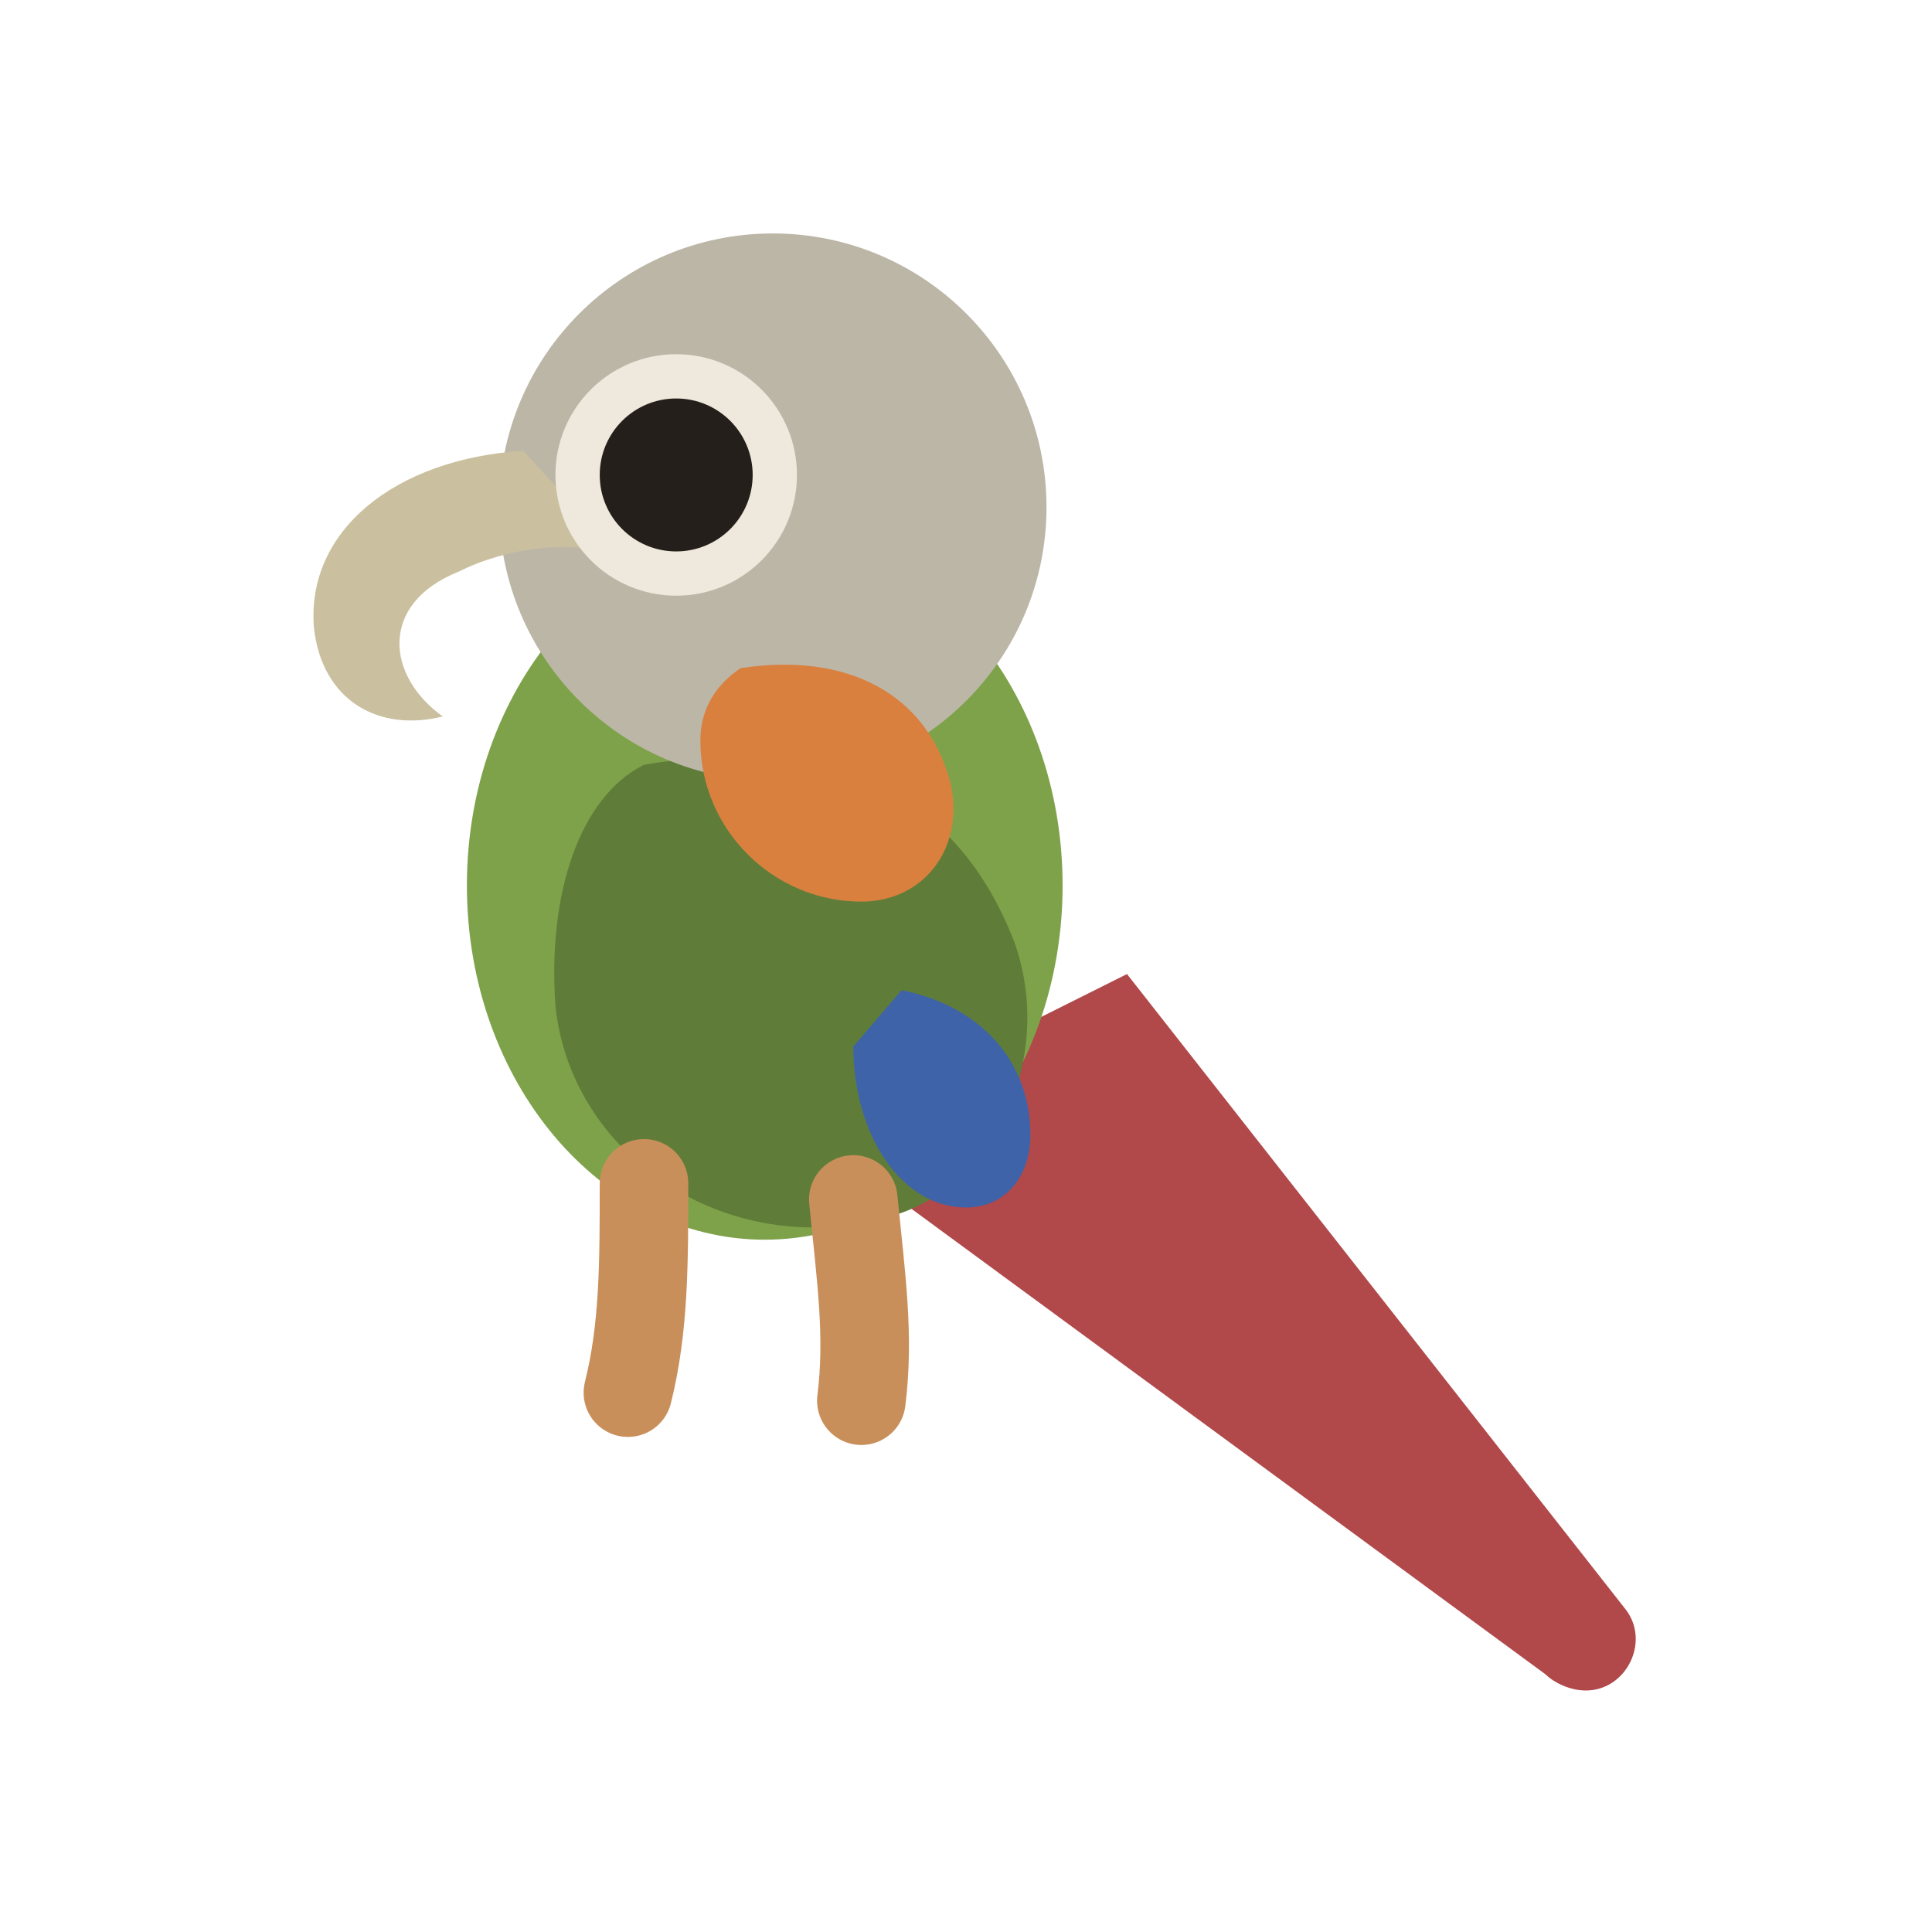
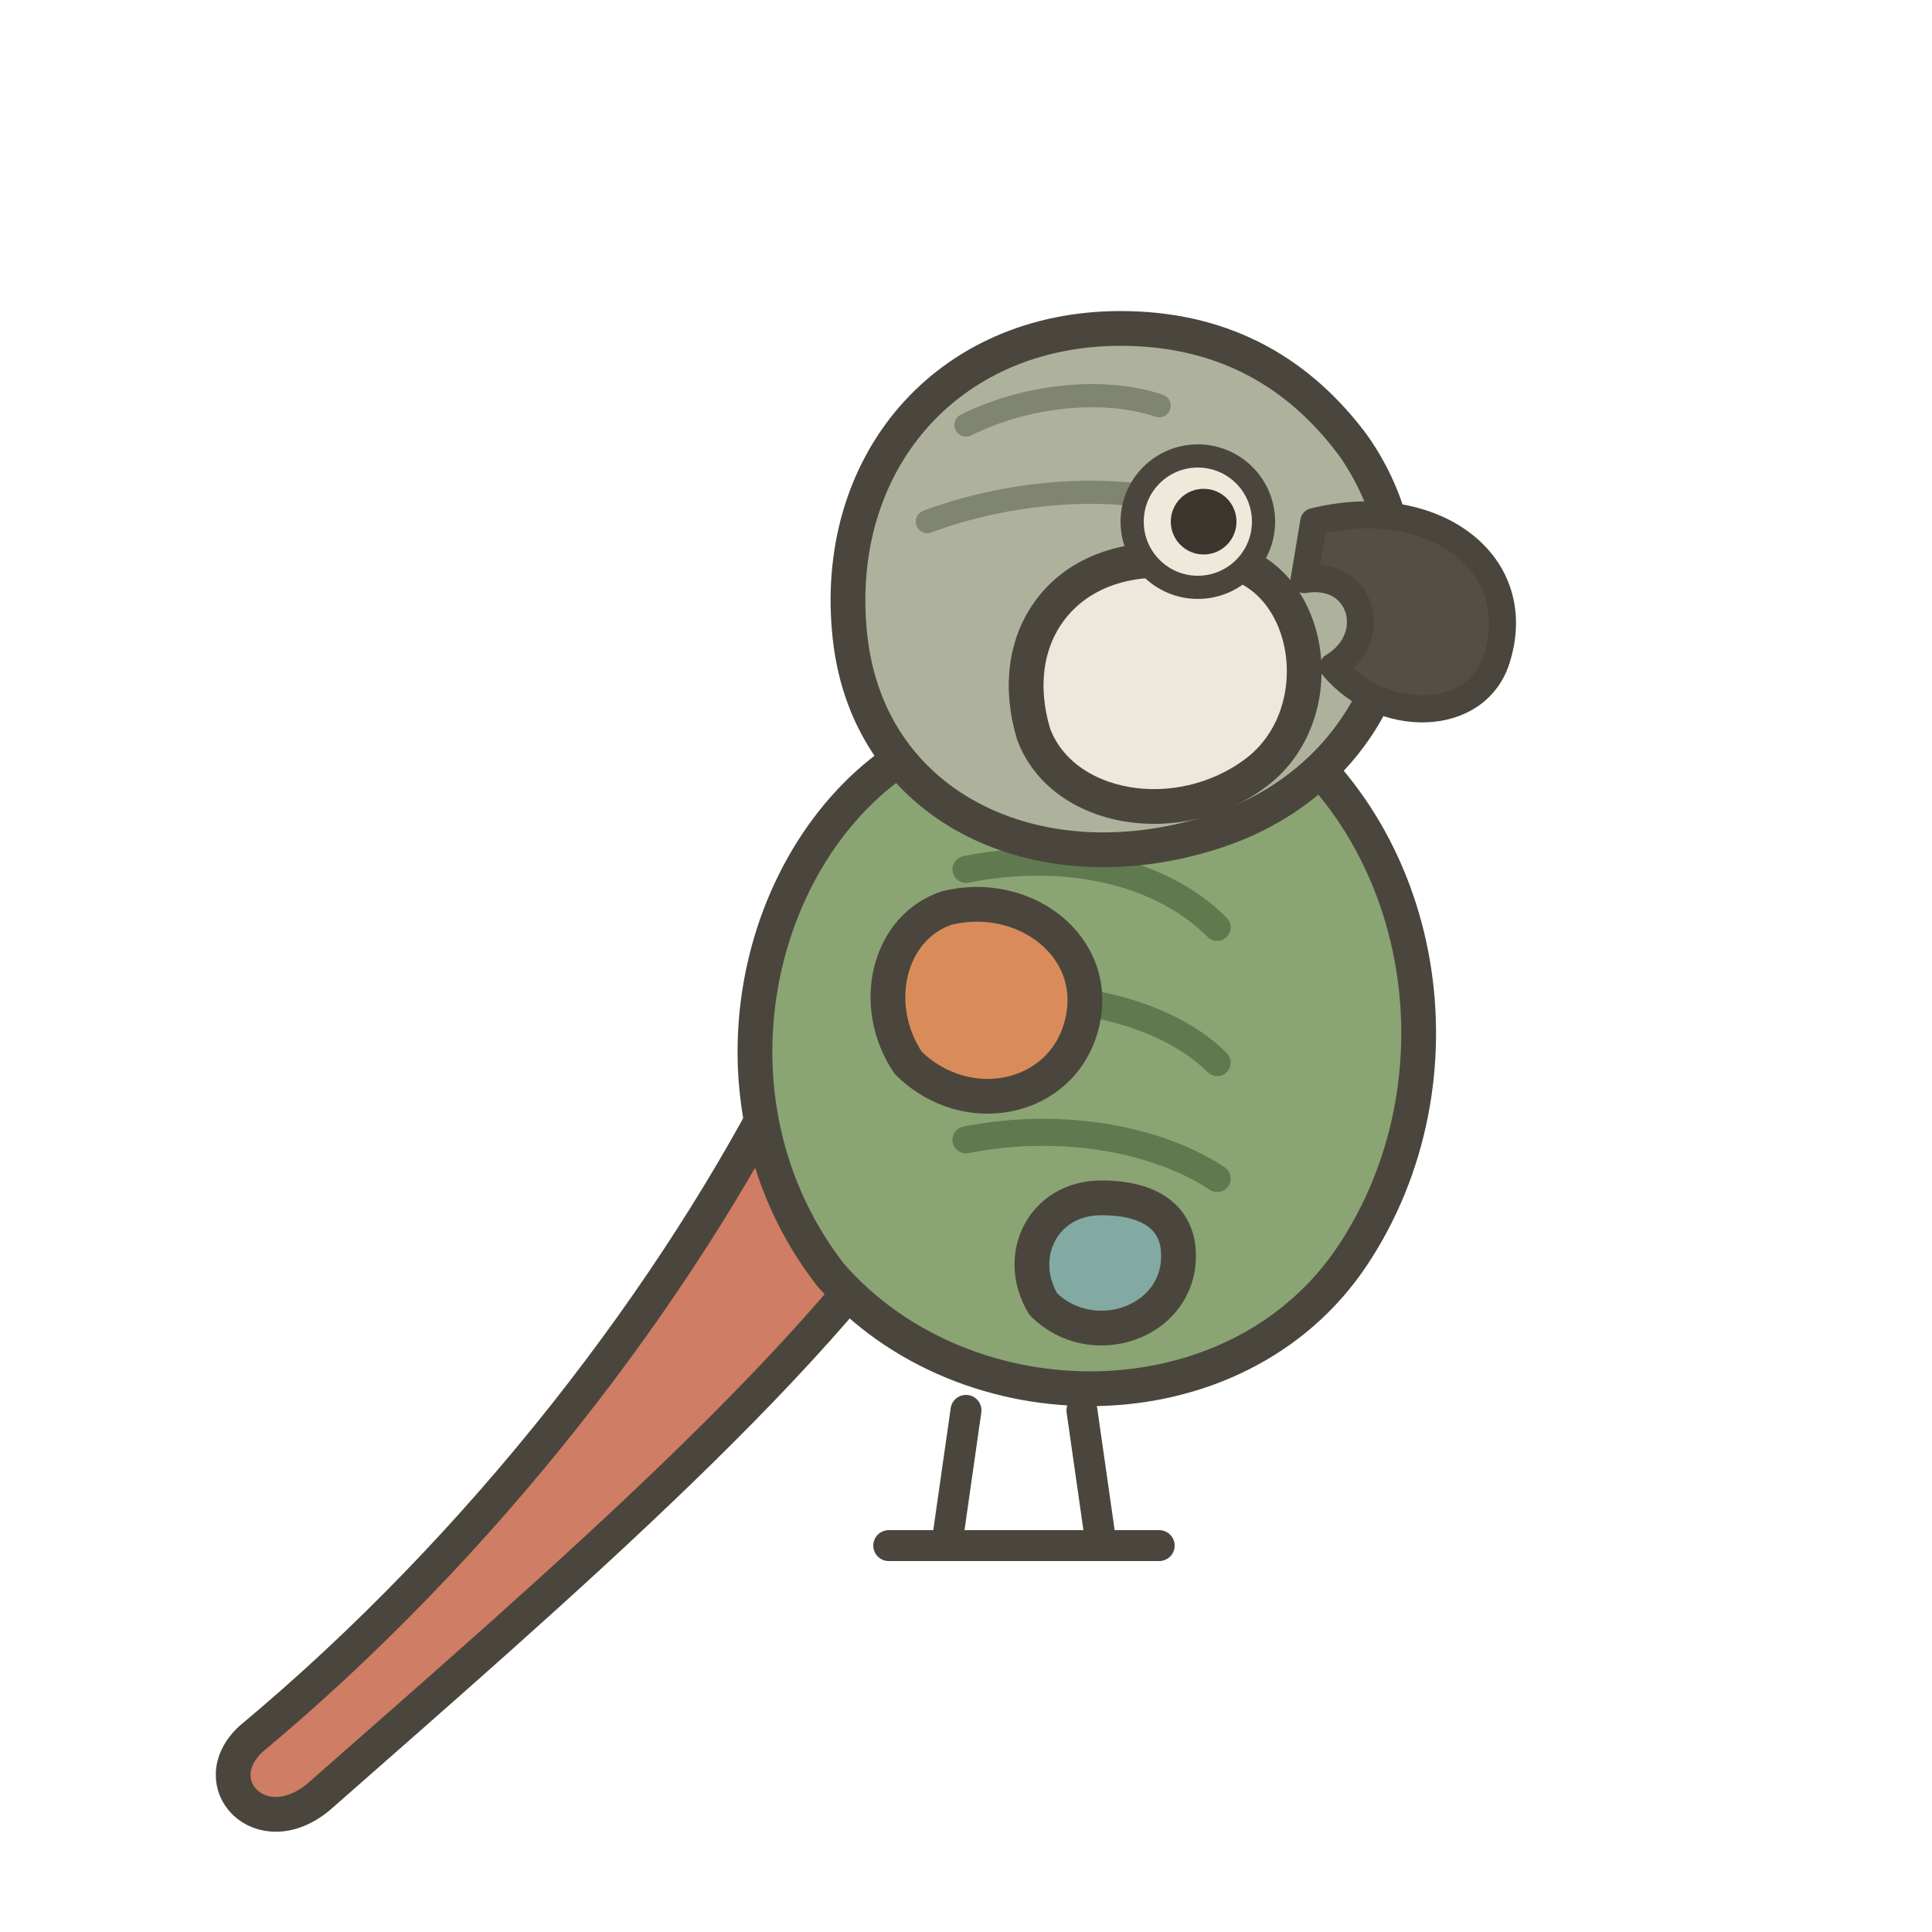
- <svg xmlns="http://www.w3.org/2000/svg" viewBox="0 0 24 24" width="128" height="128">
-   <path d="M11.4 13.4 14 12.1l6.2 7.9c.3.4 0 1-.5 1-.2 0-.4-.1-.5-.2L11.3 15Z" fill="#b1484a" />
-   <ellipse cx="9.5" cy="11" rx="3.7" ry="4.4" fill="#7ea24a" />
-   <path d="M8 9.5c2.4-.4 3.9.4 4.6 2.2.5 1.4-.2 3-1.5 3.4-2 .6-4-.7-4.2-2.6-.1-1.4.3-2.6 1.1-3Z" fill="#5f7d38" />
-   <path d="M11.2 12.3c1 .2 1.6.9 1.6 1.8 0 .5-.3.9-.8.9-.8 0-1.4-.9-1.4-2Z" fill="#3f63a8" />
-   <circle cx="9.6" cy="6.3" r="3.4" fill="#bcb6a7" />
-   <path d="M9.2 8.3c1.3-.2 2.3.3 2.6 1.4.2.8-.3 1.5-1.1 1.5-1.1 0-2-.9-2-2 0-.4.2-.7.5-.9Z" fill="#d9803f" />
-   <path d="M6.5 5.6c-1.6.1-2.7 1-2.6 2.2.1.9.8 1.3 1.6 1.1-.7-.5-.8-1.4.2-1.8.6-.3 1.4-.4 2-.2Z" fill="#cabf9e" />
-   <path d="M8 14.7c0 1 0 1.8-.2 2.6M10.6 14.9c.1 1 .2 1.7.1 2.5" stroke="#c98f5a" stroke-width="1.1" stroke-linecap="round" fill="none" />
-   <circle cx="8.4" cy="5.9" r="1.5" fill="#efe9dd" />
-   <circle cx="8.4" cy="5.9" r=".95" fill="#241f1a" />
+ <svg xmlns="http://www.w3.org/2000/svg" viewBox="0 0 100 100" width="128" height="128">
+   <g fill="none" stroke="#4b463d" stroke-width="1.8" stroke-linejoin="round" stroke-linecap="round">
+     <path d="M41 55 C35 67 25 80 13 90 C10.5 92.3 13.5 95.5 16.5 93 C29 82 43 70 49 60 Z" fill="#cf7d64" />
+     <path d="M47 39 C39 44 36 57 43 66 C50 74 64 74 70 65 C76 56 74 43 65 37 C59 33.5 52.5 34.5 47 39 Z" fill="#8ba473" />
+     <path d="M50 45 C55 44 60 45 63 48 M49 52 C54 51 60 52 63 55 M50 59 C55 58 60 59 63 61" stroke="#5f7a4f" stroke-width="1.4" />
+     <path d="M57 62 C54 62 52.5 65 54 67.5 C56.5 70 61 68.5 61 65 C61 63 59.5 62 57 62 Z" fill="#83aaa2" />
+     <path d="M49 47 C46 48 45 52 47 55 C50 58 55 57 56 53 C57 49 53 46 49 47 Z" fill="#d98c5a" />
+     <path d="M58 17 C49 17 43 24 44 33 C45 42 54 46 63 43 C72 40 75 30 70 23 C67 19 63 17 58 17 Z" fill="#aeb29c" />
+     <path d="M50 22 C53 20.5 57 20 60 21 M48 27 C52 25.5 57 25 61 26" stroke="#7f8570" stroke-width="1.2" />
+     <path d="M60 29 C55 29 52 33 53.5 38 C55 42 61 43 65 40 C69 37 68 30 63.5 29 Z" fill="#ece8db" />
+     <path d="M68 27 C74 25.5 79 29 77.5 34 C76.5 37.5 71.5 37.5 69 34.5 C71.5 33 70.5 29.5 67.5 30 Z" fill="#544e44" stroke-width="1.4" />
+     <path d="M50 73 L49 80 M56 73 L57 80 M46 80 h14" stroke-width="1.6" />
+   </g>
+   <circle cx="62" cy="27" r="3.4" fill="#efe9dc" stroke="#4b463d" stroke-width="1.2" />
+   <circle cx="62.3" cy="27" r="1.7" fill="#3a352d" />
</svg>
